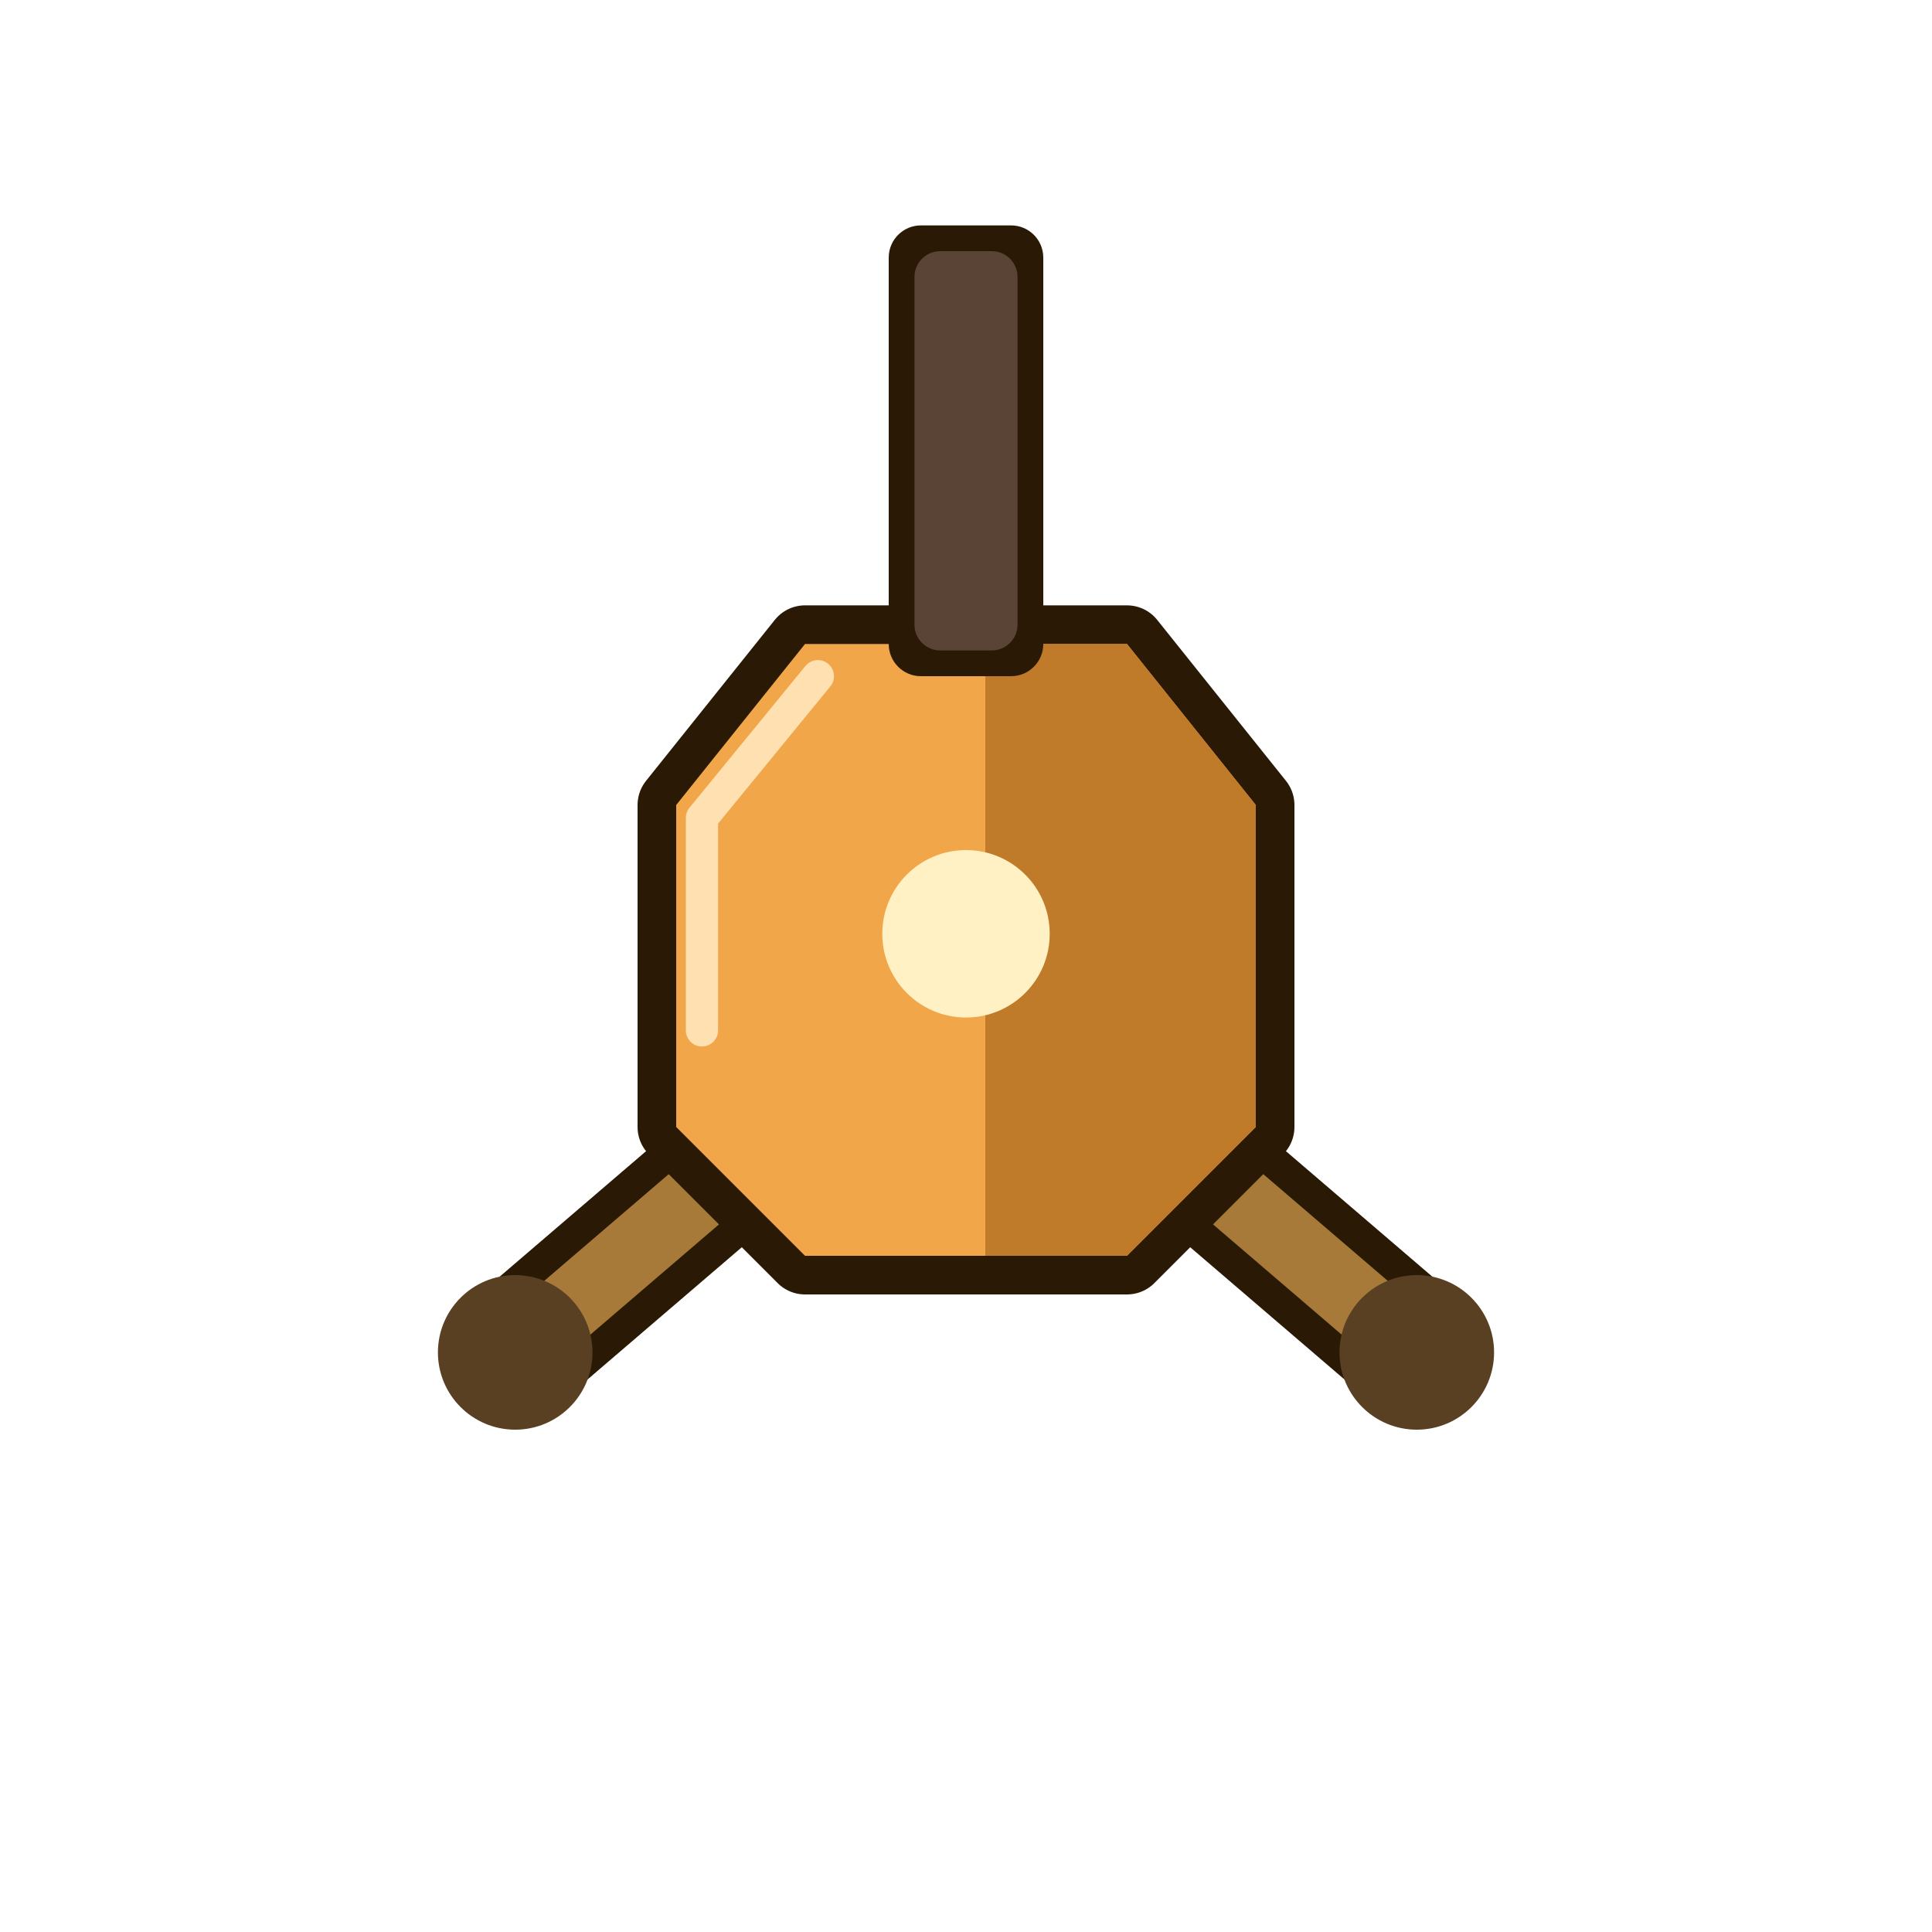
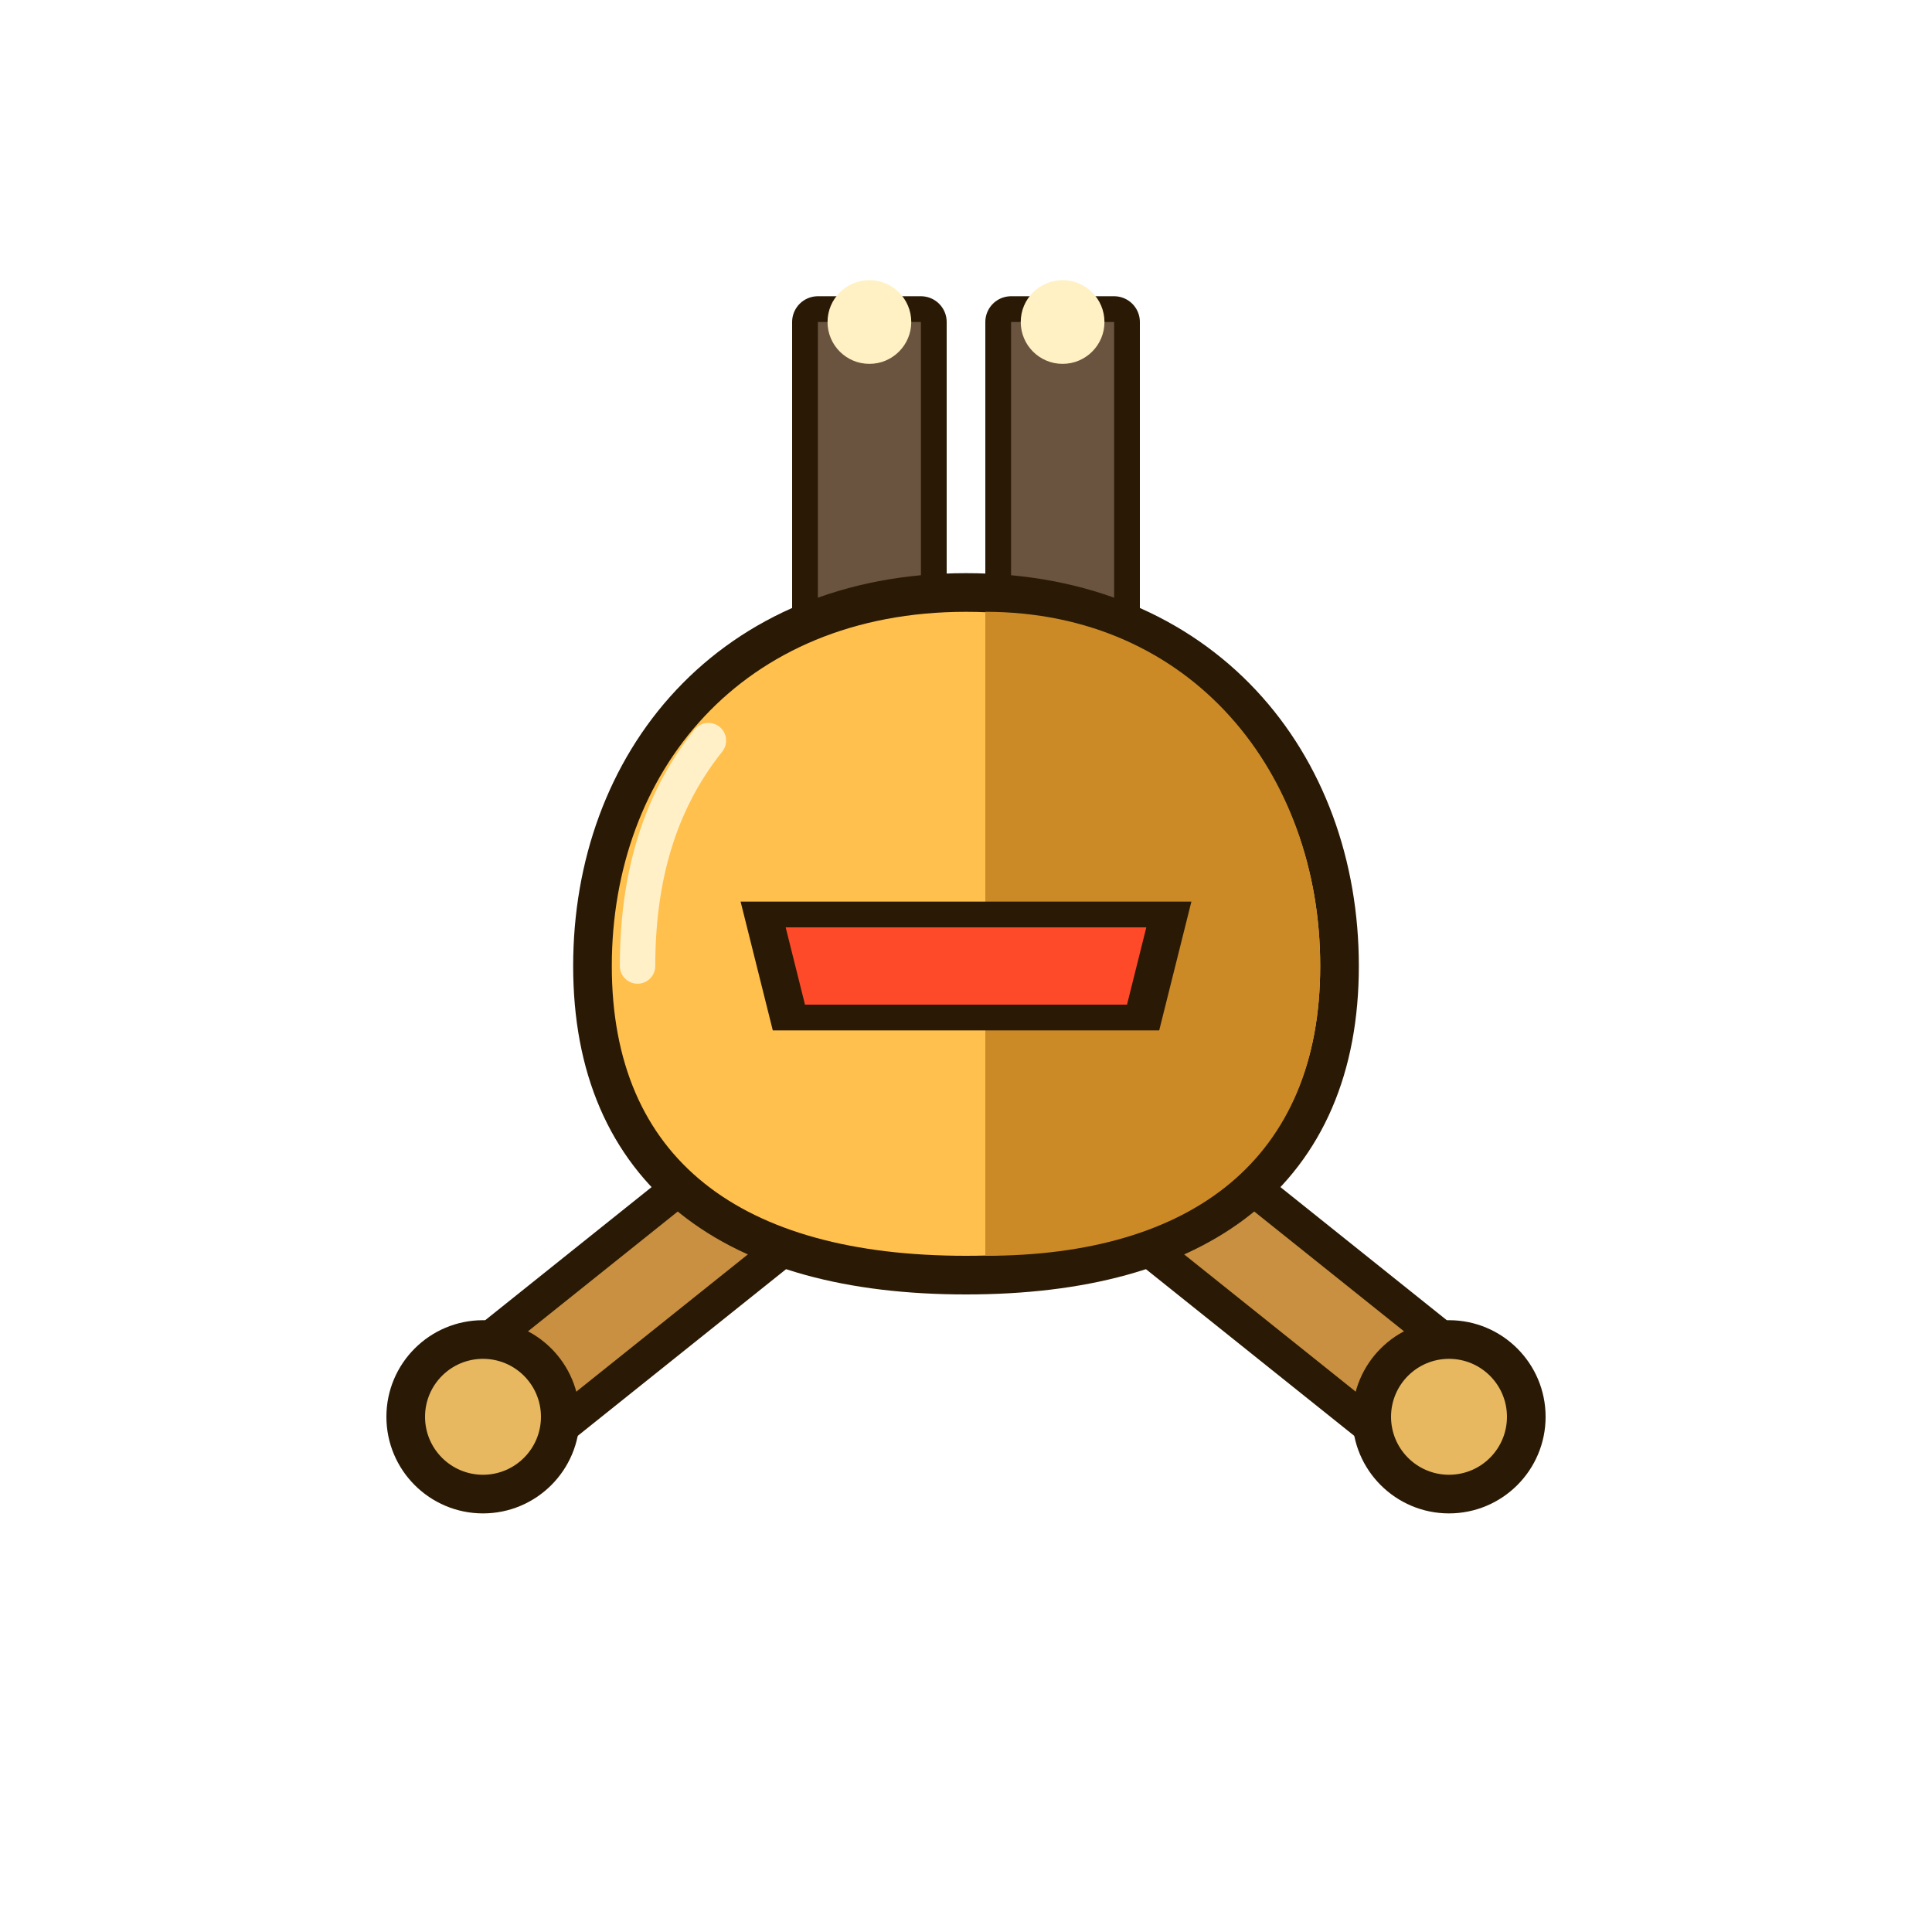
<svg xmlns="http://www.w3.org/2000/svg" viewBox="-30 -30 60 60">
  <g stroke-linejoin="round" stroke-linecap="round">
-     <path d="M0,0 L-14,12 M0,0 L14,12 M0,0 L0,-6" stroke="#2a1a05" stroke-width="4.2" fill="none" />
-     <path d="M0,0 L-14,12 M0,0 L14,12" stroke="#a87a3a" stroke-width="2.2" fill="none" />
-     <circle cx="-14" cy="12" r="2.4" fill="#5a4022" />
-     <circle cx="14" cy="12" r="2.4" fill="#5a4022" />
-     <path d="M-9,-5 L-5,-10 L5,-10 L9,-5 L9,5 L5,9 L-5,9 L-9,5 Z" fill="#2a1a05" stroke="#2a1a05" stroke-width="2.4" />
-     <path d="M-9,-5 L-5,-10 L5,-10 L9,-5 L9,5 L5,9 L-5,9 L-9,5 Z" fill="#f2a64a" />
-     <path d="M0.6,-10 L5,-10 L9,-5 L9,5 L5,9 L0.6,9 Z" fill="#bf7a2a" />
-     <path d="M-4.6,-9 L-8.2,-4.6 L-8.2,2" stroke="#ffe0b0" stroke-width="1" fill="none" />
-     <rect x="-2.4" y="-23" width="4.8" height="14" rx="1" fill="#2a1a05" />
-     <rect x="-1.6" y="-22.2" width="3.2" height="12.4" rx="0.8" fill="#5a4436" />
-     <circle cx="0" cy="-1" r="2.6" fill="#fff1c4" />
+     <path d="M0,2 L-15,14 M0,2 L15,14 M0,2 L0,-4" stroke="#2a1a05" stroke-width="4.6" fill="none" />
+     <path d="M0,2 L-15,14 M0,2 L15,14" stroke="#c89040" stroke-width="2.4" fill="none" />
+     <circle cx="-15" cy="14" r="3" fill="#2a1a05" />
+     <circle cx="15" cy="14" r="3" fill="#2a1a05" />
+     <circle cx="-15" cy="14" r="1.8" fill="#e8b860" />
+     <circle cx="15" cy="14" r="1.8" fill="#e8b860" />
+     <path d="M-4.6,-20 L-1.4,-20 L-1.4,-6 L-4.6,-6 Z M1.4,-20 L4.6,-20 L4.6,-6 L1.4,-6 Z" fill="#2a1a05" stroke="#2a1a05" stroke-width="1.6" />
+     <path d="M-4.6,-20 L-1.4,-20 L-1.4,-6 L-4.6,-6 Z M1.4,-20 L4.6,-20 L4.6,-6 L1.4,-6 Z" fill="#6a5440" />
+     <circle cx="-3" cy="-20" r="1.3" fill="#fff1c4" />
+     <circle cx="3" cy="-20" r="1.3" fill="#fff1c4" />
+     <path d="M0,-11 C7,-11 11,-6 11,0 C11,6 7,9 0,9 C-7,9 -11,6 -11,0 C-11,-6 -7,-11 0,-11 Z" fill="#2a1a05" stroke="#2a1a05" stroke-width="2.4" />
+     <path d="M0,-11 C7,-11 11,-6 11,0 C11,6 7,9 0,9 C-7,9 -11,6 -11,0 C-11,-6 -7,-11 0,-11 Z" fill="#ffc04d" />
+     <path d="M0.6,-11 C7,-11 11,-6 11,0 C11,6 7,9 0.6,9 Z" fill="#cc8a26" />
+     <path d="M-8,-7 C-9.6,-5 -10.2,-2.6 -10.2,0" stroke="#fff0c8" stroke-width="1.1" fill="none" />
+     <path d="M-7,-2 L7,-2 L6,2 L-6,2 Z" fill="#2a1a05" />
+     <path d="M-5.6,-1.2 L5.6,-1.2 L5,1.2 L-5,1.2 Z" fill="#ff4a2a" />
  </g>
</svg>
